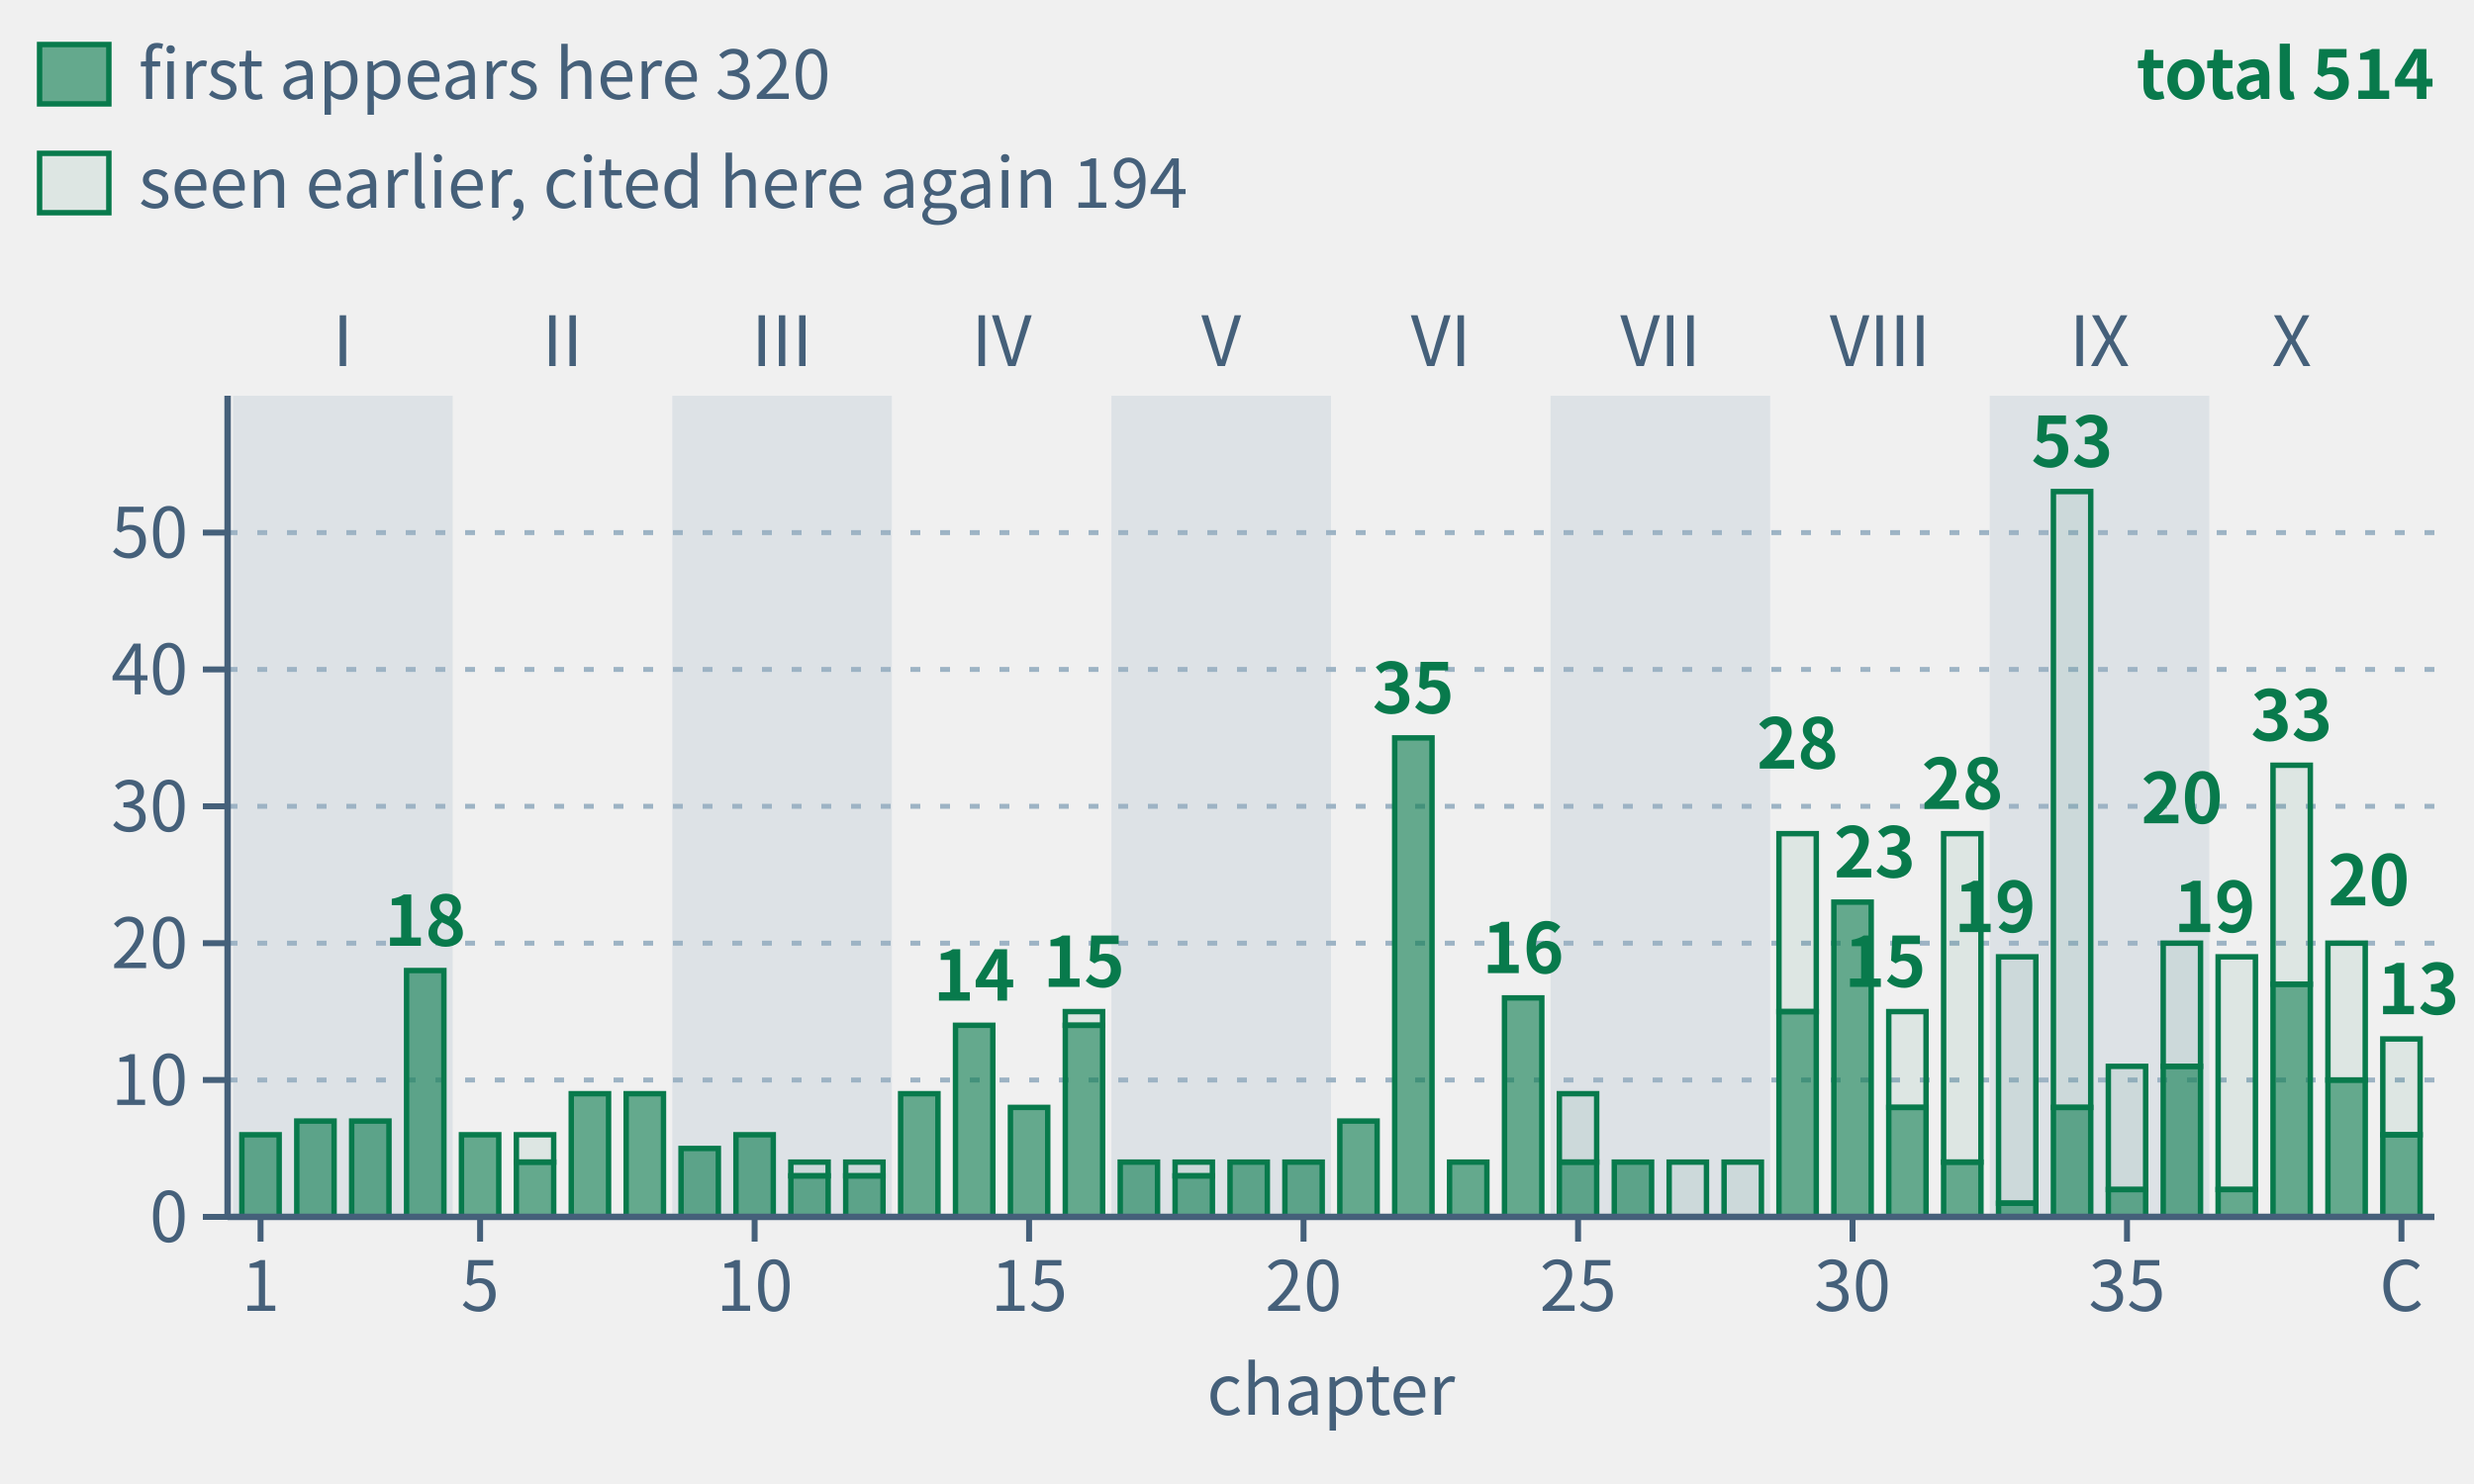
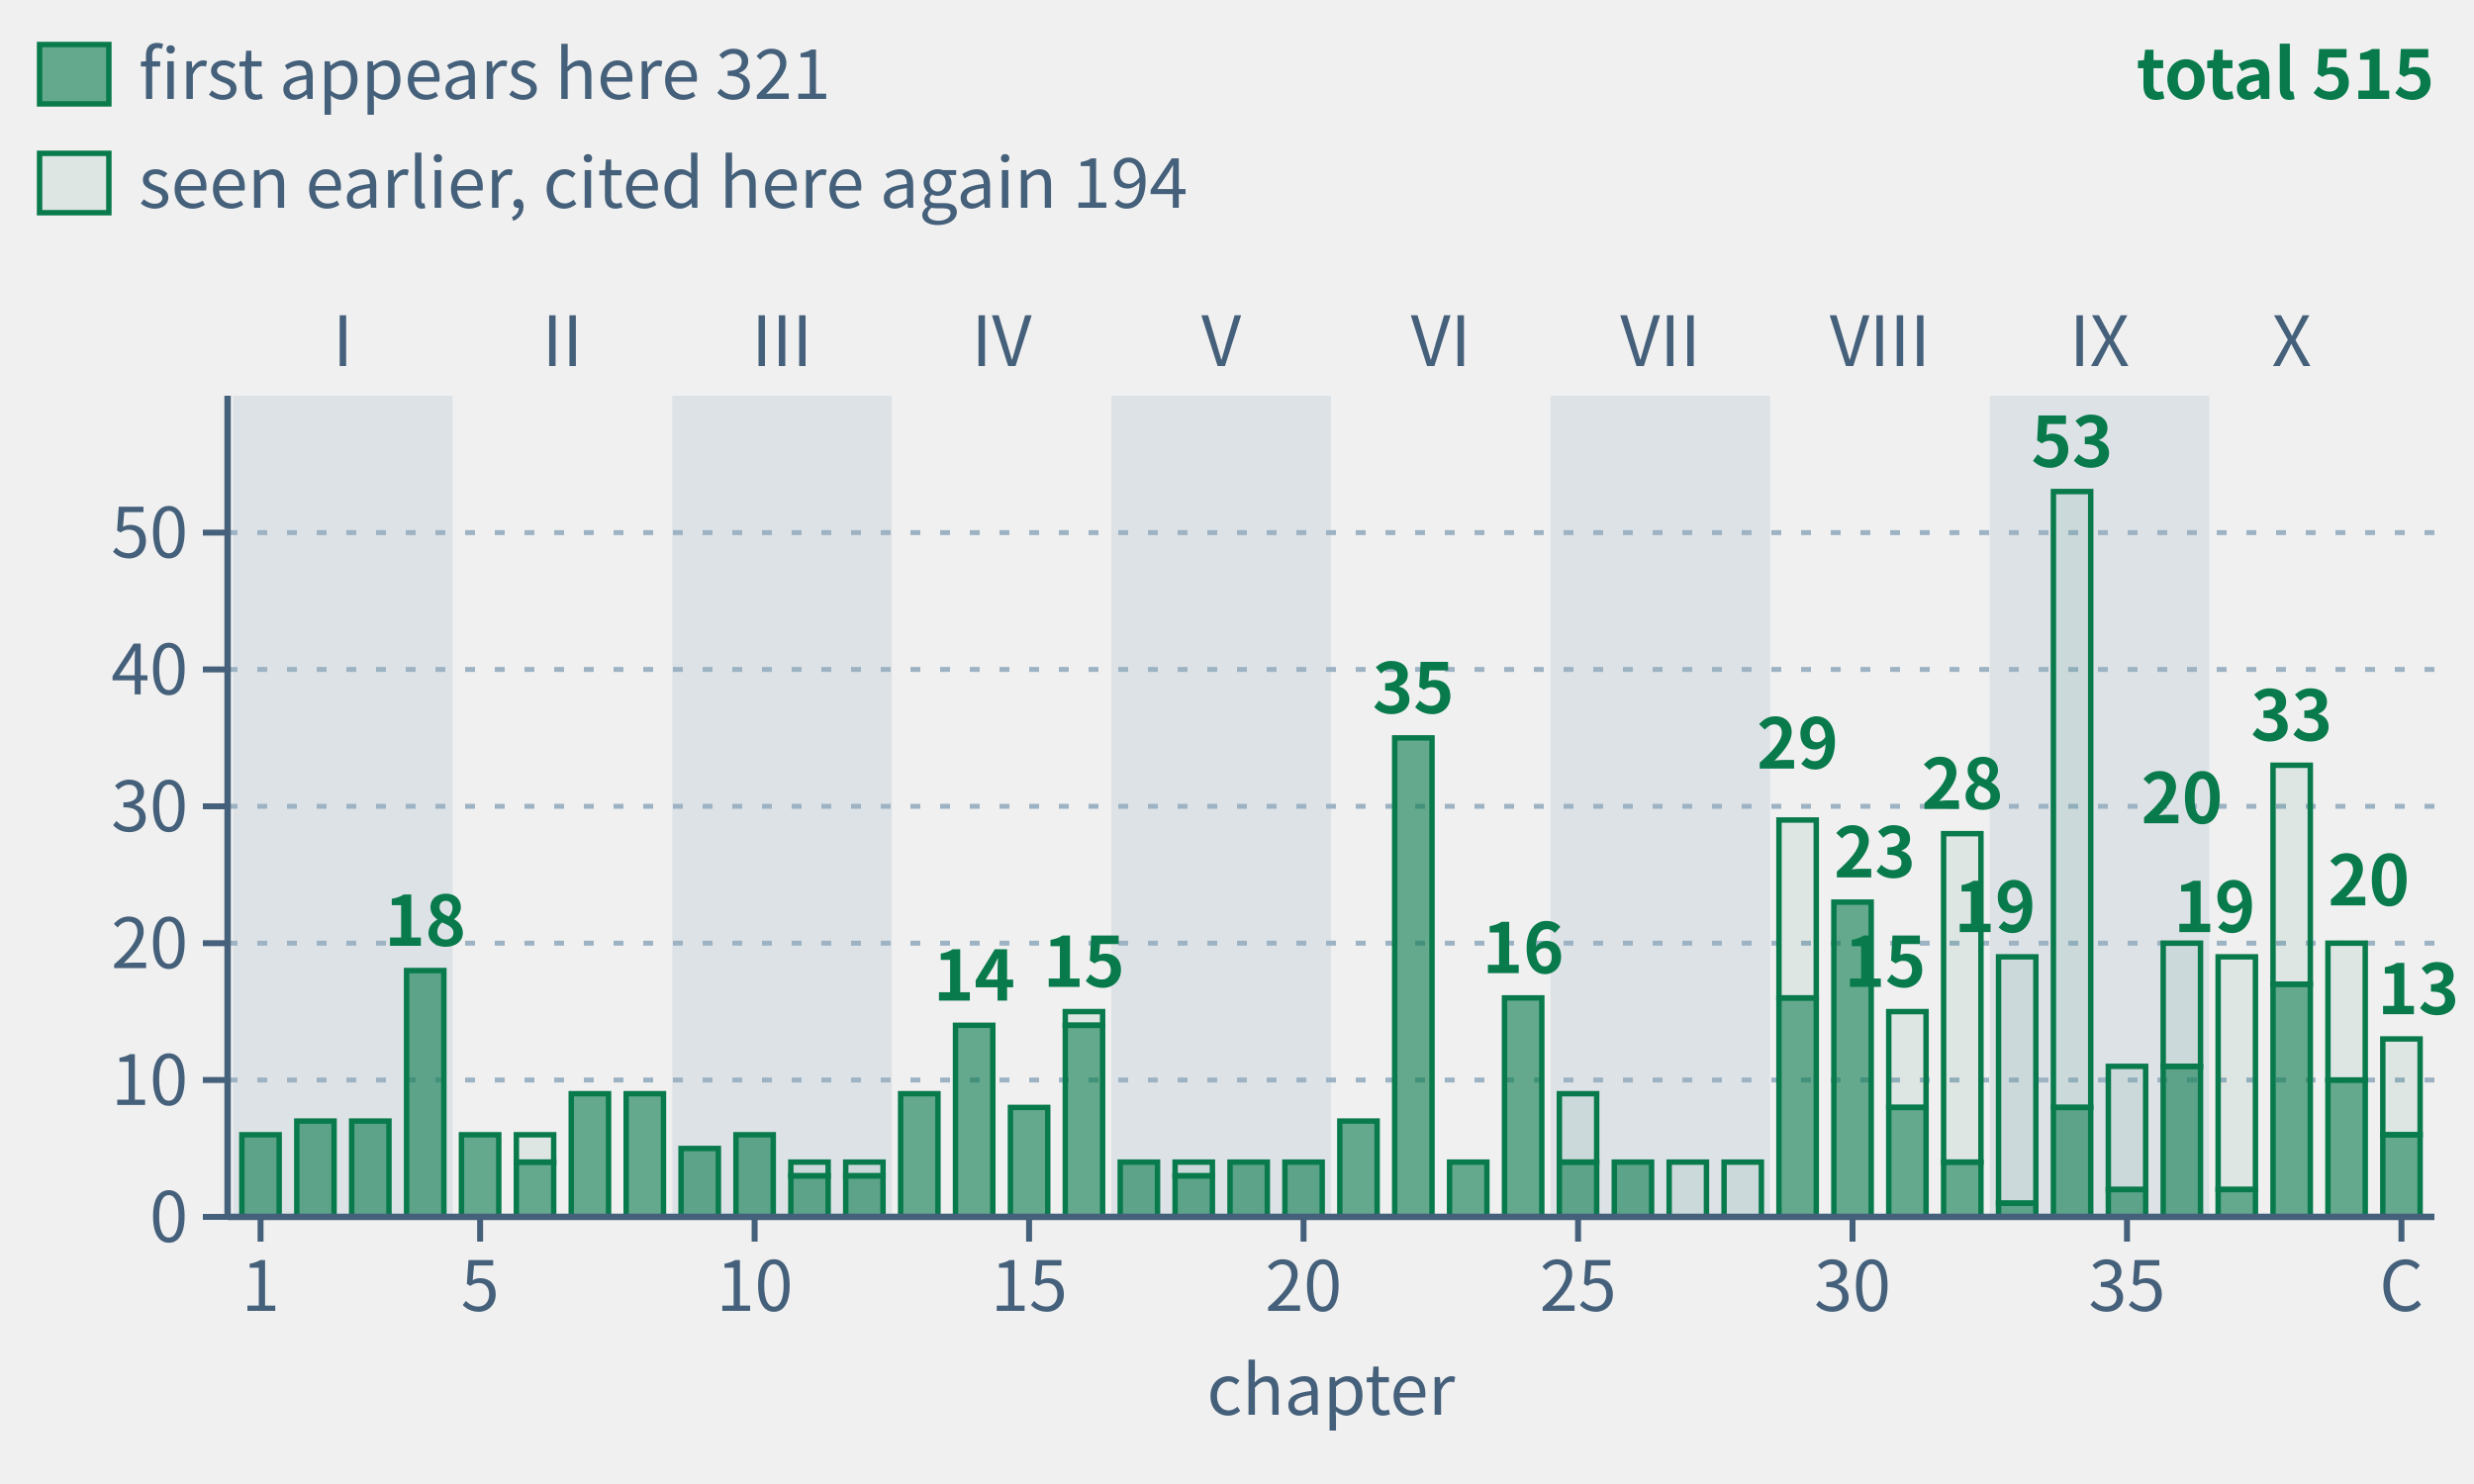
- <svg xmlns="http://www.w3.org/2000/svg" class="tr-fig" data-tr-fig="appc-theorems-by-chapter" data-lang="en" viewBox="0 0 500 300" width="500" height="300" font-family="'Noto Sans SC', 'Noto Sans CJK SC', 'Source Sans 3', 'PingFang SC', 'Microsoft YaHei', system-ui, sans-serif" role="img" aria-label="40 green bars in reading order, grouped by part. Each bar counts distinct frozen theorems cited by environment headers in that main chapter, including child pages. Total 514; solid sections count 320 first appearances, hollow sections 194 seen earlier. Reuse across main chapters counts again.">
+ <svg xmlns="http://www.w3.org/2000/svg" class="tr-fig" data-tr-fig="appc-theorems-by-chapter" data-lang="en" viewBox="0 0 500 300" width="500" height="300" font-family="'Noto Sans SC', 'Noto Sans CJK SC', 'Source Sans 3', 'PingFang SC', 'Microsoft YaHei', system-ui, sans-serif" role="img" aria-label="40 green bars in reading order, grouped by part. Each bar counts distinct frozen theorems cited by environment headers in that main chapter, including child pages. Total 515; solid sections count 321 first appearances, hollow sections 194 seen earlier. Reuse across main chapters counts again.">
  <style>.ts-ink{stroke:#0b1622}.tf-ink{fill:#0b1622}.ts-dim{stroke:#45607a}.tf-dim{fill:#45607a}.ts-faint{stroke:#9db3c4}.tf-faint{fill:#9db3c4}.ts-edge{stroke:#b9d0dd}.tf-edge{fill:#b9d0dd}.ts-hot{stroke:#5f9bb5}.tf-hot{fill:#5f9bb5}.ts-bg{stroke:#ffffff}.tf-bg{fill:#ffffff}.ts-panel{stroke:#eef5f9}.tf-panel{fill:#eef5f9}.ts-sheet{stroke:#f7fbfd}.tf-sheet{fill:#f7fbfd}.ts-cyan{stroke:#007c8a}.tf-cyan{fill:#007c8a}.ts-magenta{stroke:#b0128f}.tf-magenta{fill:#b0128f}.ts-amber{stroke:#946200}.tf-amber{fill:#946200}.ts-violet{stroke:#5a45c8}.tf-violet{fill:#5a45c8}.ts-ok{stroke:#087a4c}.tf-ok{fill:#087a4c}.ts-warn{stroke:#c21f3a}.tf-warn{fill:#c21f3a}.ts-blue{stroke:#1d5fd0}.tf-blue{fill:#1d5fd0}.ts-orange{stroke:#b85410}.tf-orange{fill:#b85410}.ts-sigma{stroke:#28405a}.tf-sigma{fill:#28405a}@media (prefers-color-scheme:dark){.ts-ink{stroke:#d4efff}.tf-ink{fill:#d4efff}.ts-dim{stroke:#6f8ea5}.tf-dim{fill:#6f8ea5}.ts-faint{stroke:#34506a}.tf-faint{fill:#34506a}.ts-edge{stroke:#143049}.tf-edge{fill:#143049}.ts-hot{stroke:#1f5d7c}.tf-hot{fill:#1f5d7c}.ts-bg{stroke:#03060c}.tf-bg{fill:#03060c}.ts-panel{stroke:#07101b}.tf-panel{fill:#07101b}.ts-sheet{stroke:#050c16}.tf-sheet{fill:#050c16}.ts-cyan{stroke:#19f0ff}.tf-cyan{fill:#19f0ff}.ts-magenta{stroke:#ff2fd0}.tf-magenta{fill:#ff2fd0}.ts-amber{stroke:#ffc83d}.tf-amber{fill:#ffc83d}.ts-violet{stroke:#9d8cff}.tf-violet{fill:#9d8cff}.ts-ok{stroke:#46ffb2}.tf-ok{fill:#46ffb2}.ts-warn{stroke:#ff5064}.tf-warn{fill:#ff5064}.ts-blue{stroke:#2a7bff}.tf-blue{fill:#2a7bff}.ts-orange{stroke:#ff8a3c}.tf-orange{fill:#ff8a3c}.ts-sigma{stroke:#cfe3ff}.tf-sigma{fill:#cfe3ff}}</style>
  <rect x="47.11" y="80" width="44.38" height="166" class="tf-faint" fill-opacity="0.22" />
  <text class="tf-dim" x="69.3" y="74" font-size="14" text-anchor="middle">I</text>
  <text class="tf-dim" x="113.68" y="74" font-size="14" text-anchor="middle">II</text>
  <rect x="135.87" y="80" width="44.38" height="166" class="tf-faint" fill-opacity="0.22" />
  <text class="tf-dim" x="158.05" y="74" font-size="14" text-anchor="middle">III</text>
  <text class="tf-dim" x="202.43" y="74" font-size="14" text-anchor="middle">IV</text>
  <rect x="224.62" y="80" width="44.38" height="166" class="tf-faint" fill-opacity="0.22" />
  <text class="tf-dim" x="246.81" y="74" font-size="14" text-anchor="middle">V</text>
  <text class="tf-dim" x="291.19" y="74" font-size="14" text-anchor="middle">VI</text>
  <rect x="313.38" y="80" width="44.38" height="166" class="tf-faint" fill-opacity="0.22" />
  <text class="tf-dim" x="335.57" y="74" font-size="14" text-anchor="middle">VII</text>
  <text class="tf-dim" x="379.95" y="74" font-size="14" text-anchor="middle">VIII</text>
  <rect x="402.13" y="80" width="44.38" height="166" class="tf-faint" fill-opacity="0.22" />
  <text class="tf-dim" x="424.32" y="74" font-size="14" text-anchor="middle">IX</text>
  <text class="tf-dim" x="463.15" y="74" font-size="14" text-anchor="middle">X</text>
  <line x1="46" y1="218.33" x2="492" y2="218.33" class="ts-faint" stroke-width="1" stroke-dasharray="2 4" fill="none" />
  <line x1="46" y1="190.67" x2="492" y2="190.67" class="ts-faint" stroke-width="1" stroke-dasharray="2 4" fill="none" />
  <line x1="46" y1="163" x2="492" y2="163" class="ts-faint" stroke-width="1" stroke-dasharray="2 4" fill="none" />
  <line x1="46" y1="135.33" x2="492" y2="135.33" class="ts-faint" stroke-width="1" stroke-dasharray="2 4" fill="none" />
  <line x1="46" y1="107.67" x2="492" y2="107.67" class="ts-faint" stroke-width="1" stroke-dasharray="2 4" fill="none" />
  <rect x="48.88" y="229.4" width="7.54" height="16.6" class="ts-ok tf-ok" stroke-width="1.1" fill-opacity="0.6" />
  <rect x="59.98" y="226.63" width="7.54" height="19.37" class="ts-ok tf-ok" stroke-width="1.1" fill-opacity="0.6" />
  <rect x="71.07" y="226.63" width="7.54" height="19.37" class="ts-ok tf-ok" stroke-width="1.1" fill-opacity="0.6" />
  <rect x="82.17" y="196.2" width="7.54" height="49.8" class="ts-ok tf-ok" stroke-width="1.1" fill-opacity="0.6" />
  <rect x="93.26" y="229.4" width="7.54" height="16.6" class="ts-ok tf-ok" stroke-width="1.1" fill-opacity="0.6" />
  <rect x="104.36" y="229.4" width="7.54" height="5.53" class="ts-ok tf-ok" stroke-width="1.1" fill-opacity="0.08" />
  <rect x="104.36" y="234.93" width="7.54" height="11.07" class="ts-ok tf-ok" stroke-width="1.1" fill-opacity="0.6" />
  <rect x="115.45" y="221.1" width="7.54" height="24.9" class="ts-ok tf-ok" stroke-width="1.1" fill-opacity="0.6" />
  <rect x="126.55" y="221.1" width="7.54" height="24.9" class="ts-ok tf-ok" stroke-width="1.1" fill-opacity="0.6" />
  <rect x="137.64" y="232.17" width="7.54" height="13.83" class="ts-ok tf-ok" stroke-width="1.1" fill-opacity="0.6" />
  <rect x="148.74" y="229.4" width="7.54" height="16.6" class="ts-ok tf-ok" stroke-width="1.1" fill-opacity="0.6" />
  <rect x="159.83" y="234.93" width="7.54" height="2.77" class="ts-ok tf-ok" stroke-width="1.1" fill-opacity="0.08" />
  <rect x="159.83" y="237.7" width="7.54" height="8.3" class="ts-ok tf-ok" stroke-width="1.1" fill-opacity="0.6" />
  <rect x="170.92" y="234.93" width="7.54" height="2.77" class="ts-ok tf-ok" stroke-width="1.1" fill-opacity="0.08" />
  <rect x="170.92" y="237.7" width="7.54" height="8.3" class="ts-ok tf-ok" stroke-width="1.1" fill-opacity="0.6" />
  <rect x="182.02" y="221.1" width="7.54" height="24.9" class="ts-ok tf-ok" stroke-width="1.1" fill-opacity="0.6" />
  <rect x="193.11" y="207.27" width="7.54" height="38.73" class="ts-ok tf-ok" stroke-width="1.1" fill-opacity="0.6" />
  <rect x="204.21" y="223.87" width="7.54" height="22.13" class="ts-ok tf-ok" stroke-width="1.1" fill-opacity="0.6" />
  <rect x="215.3" y="204.5" width="7.54" height="2.77" class="ts-ok tf-ok" stroke-width="1.1" fill-opacity="0.08" />
  <rect x="215.3" y="207.27" width="7.54" height="38.73" class="ts-ok tf-ok" stroke-width="1.1" fill-opacity="0.6" />
  <rect x="226.4" y="234.93" width="7.54" height="11.07" class="ts-ok tf-ok" stroke-width="1.1" fill-opacity="0.6" />
  <rect x="237.49" y="234.93" width="7.54" height="2.77" class="ts-ok tf-ok" stroke-width="1.1" fill-opacity="0.08" />
  <rect x="237.49" y="237.7" width="7.54" height="8.3" class="ts-ok tf-ok" stroke-width="1.1" fill-opacity="0.6" />
  <rect x="248.59" y="234.93" width="7.54" height="11.07" class="ts-ok tf-ok" stroke-width="1.1" fill-opacity="0.6" />
  <rect x="259.68" y="234.93" width="7.54" height="11.07" class="ts-ok tf-ok" stroke-width="1.1" fill-opacity="0.6" />
  <rect x="270.78" y="226.63" width="7.54" height="19.37" class="ts-ok tf-ok" stroke-width="1.1" fill-opacity="0.6" />
  <rect x="281.87" y="149.17" width="7.54" height="96.83" class="ts-ok tf-ok" stroke-width="1.1" fill-opacity="0.6" />
  <rect x="292.96" y="234.93" width="7.54" height="11.07" class="ts-ok tf-ok" stroke-width="1.1" fill-opacity="0.6" />
  <rect x="304.06" y="201.73" width="7.54" height="44.27" class="ts-ok tf-ok" stroke-width="1.1" fill-opacity="0.6" />
  <rect x="315.15" y="221.1" width="7.54" height="13.83" class="ts-ok tf-ok" stroke-width="1.1" fill-opacity="0.08" />
  <rect x="315.15" y="234.93" width="7.54" height="11.07" class="ts-ok tf-ok" stroke-width="1.1" fill-opacity="0.6" />
  <rect x="326.25" y="234.93" width="7.54" height="11.07" class="ts-ok tf-ok" stroke-width="1.1" fill-opacity="0.6" />
  <rect x="337.34" y="234.93" width="7.54" height="11.07" class="ts-ok tf-ok" stroke-width="1.1" fill-opacity="0.08" />
  <rect x="348.44" y="234.93" width="7.54" height="11.07" class="ts-ok tf-ok" stroke-width="1.1" fill-opacity="0.08" />
-   <rect x="359.53" y="168.53" width="7.54" height="35.97" class="ts-ok tf-ok" stroke-width="1.1" fill-opacity="0.08" />
-   <rect x="359.53" y="204.5" width="7.54" height="41.5" class="ts-ok tf-ok" stroke-width="1.1" fill-opacity="0.6" />
+   <rect x="359.53" y="165.77" width="7.54" height="35.97" class="ts-ok tf-ok" stroke-width="1.1" fill-opacity="0.08" />
+   <rect x="359.53" y="201.73" width="7.54" height="44.27" class="ts-ok tf-ok" stroke-width="1.1" fill-opacity="0.6" />
  <rect x="370.63" y="182.37" width="7.54" height="63.63" class="ts-ok tf-ok" stroke-width="1.1" fill-opacity="0.6" />
  <rect x="381.72" y="204.5" width="7.54" height="19.37" class="ts-ok tf-ok" stroke-width="1.1" fill-opacity="0.08" />
  <rect x="381.72" y="223.87" width="7.54" height="22.13" class="ts-ok tf-ok" stroke-width="1.1" fill-opacity="0.6" />
  <rect x="392.81" y="168.53" width="7.54" height="66.4" class="ts-ok tf-ok" stroke-width="1.1" fill-opacity="0.08" />
  <rect x="392.81" y="234.93" width="7.54" height="11.07" class="ts-ok tf-ok" stroke-width="1.1" fill-opacity="0.6" />
  <rect x="403.91" y="193.43" width="7.54" height="49.8" class="ts-ok tf-ok" stroke-width="1.1" fill-opacity="0.08" />
  <rect x="403.91" y="243.23" width="7.54" height="2.77" class="ts-ok tf-ok" stroke-width="1.1" fill-opacity="0.6" />
  <rect x="415" y="99.37" width="7.54" height="124.5" class="ts-ok tf-ok" stroke-width="1.1" fill-opacity="0.08" />
  <rect x="415" y="223.87" width="7.54" height="22.13" class="ts-ok tf-ok" stroke-width="1.1" fill-opacity="0.6" />
  <rect x="426.1" y="215.57" width="7.54" height="24.9" class="ts-ok tf-ok" stroke-width="1.1" fill-opacity="0.08" />
  <rect x="426.1" y="240.47" width="7.54" height="5.53" class="ts-ok tf-ok" stroke-width="1.1" fill-opacity="0.6" />
  <rect x="437.19" y="190.67" width="7.54" height="24.9" class="ts-ok tf-ok" stroke-width="1.1" fill-opacity="0.08" />
  <rect x="437.19" y="215.57" width="7.54" height="30.43" class="ts-ok tf-ok" stroke-width="1.1" fill-opacity="0.6" />
  <rect x="448.29" y="193.43" width="7.54" height="47.03" class="ts-ok tf-ok" stroke-width="1.1" fill-opacity="0.08" />
  <rect x="448.29" y="240.47" width="7.54" height="5.53" class="ts-ok tf-ok" stroke-width="1.1" fill-opacity="0.6" />
  <rect x="459.38" y="154.7" width="7.54" height="44.27" class="ts-ok tf-ok" stroke-width="1.1" fill-opacity="0.08" />
  <rect x="459.38" y="198.97" width="7.54" height="47.03" class="ts-ok tf-ok" stroke-width="1.1" fill-opacity="0.6" />
  <rect x="470.48" y="190.67" width="7.54" height="27.67" class="ts-ok tf-ok" stroke-width="1.1" fill-opacity="0.08" />
  <rect x="470.48" y="218.33" width="7.54" height="27.67" class="ts-ok tf-ok" stroke-width="1.1" fill-opacity="0.6" />
  <rect x="481.57" y="210.03" width="7.54" height="19.37" class="ts-ok tf-ok" stroke-width="1.1" fill-opacity="0.08" />
  <rect x="481.57" y="229.4" width="7.54" height="16.6" class="ts-ok tf-ok" stroke-width="1.1" fill-opacity="0.6" />
  <text class="tf-ok" x="85.94" y="191.2" font-size="14" text-anchor="middle" font-weight="600">18</text>
  <text class="tf-ok" x="196.89" y="202.27" font-size="14" text-anchor="middle" font-weight="600">14</text>
  <text class="tf-ok" x="219.07" y="199.5" font-size="14" text-anchor="middle" font-weight="600">15</text>
  <text class="tf-ok" x="285.64" y="144.17" font-size="14" text-anchor="middle" font-weight="600">35</text>
  <text class="tf-ok" x="307.83" y="196.73" font-size="14" text-anchor="middle" font-weight="600">16</text>
-   <text class="tf-ok" x="363.3" y="155.37" font-size="14" text-anchor="middle" font-weight="600">28</text>
+   <text class="tf-ok" x="363.3" y="155.37" font-size="14" text-anchor="middle" font-weight="600">29</text>
  <text class="tf-ok" x="370.63" y="177.37" font-size="14" font-weight="600">23</text>
  <text class="tf-ok" x="389.26" y="199.5" font-size="14" text-anchor="end" font-weight="600">15</text>
  <text class="tf-ok" x="396.59" y="163.53" font-size="14" text-anchor="middle" font-weight="600">28</text>
  <text class="tf-ok" x="411.45" y="188.43" font-size="14" text-anchor="end" font-weight="600">19</text>
  <text class="tf-ok" x="418.78" y="94.37" font-size="14" text-anchor="middle" font-weight="600">53</text>
  <text class="tf-ok" x="440.97" y="166.43" font-size="14" text-anchor="middle" font-weight="600">20</text>
  <text class="tf-ok" x="455.83" y="188.43" font-size="14" text-anchor="end" font-weight="600">19</text>
  <text class="tf-ok" x="463.15" y="149.7" font-size="14" text-anchor="middle" font-weight="600">33</text>
  <text class="tf-ok" x="470.48" y="183.03" font-size="14" font-weight="600">20</text>
  <text class="tf-ok" x="497" y="205.03" font-size="14" text-anchor="end" font-weight="600">13</text>
  <line x1="46" y1="246" x2="492" y2="246" class="ts-dim" stroke-width="1.3" fill="none" />
  <line x1="52.66" y1="246" x2="52.66" y2="251" class="ts-dim" stroke-width="1.2" fill="none" />
  <text class="tf-dim" x="52.66" y="265" font-size="14" text-anchor="middle">1</text>
  <line x1="97.03" y1="246" x2="97.03" y2="251" class="ts-dim" stroke-width="1.2" fill="none" />
  <text class="tf-dim" x="97.03" y="265" font-size="14" text-anchor="middle">5</text>
  <line x1="152.51" y1="246" x2="152.51" y2="251" class="ts-dim" stroke-width="1.2" fill="none" />
  <text class="tf-dim" x="152.51" y="265" font-size="14" text-anchor="middle">10</text>
  <line x1="207.98" y1="246" x2="207.98" y2="251" class="ts-dim" stroke-width="1.2" fill="none" />
  <text class="tf-dim" x="207.98" y="265" font-size="14" text-anchor="middle">15</text>
  <line x1="263.45" y1="246" x2="263.45" y2="251" class="ts-dim" stroke-width="1.2" fill="none" />
  <text class="tf-dim" x="263.45" y="265" font-size="14" text-anchor="middle">20</text>
  <line x1="318.93" y1="246" x2="318.93" y2="251" class="ts-dim" stroke-width="1.2" fill="none" />
  <text class="tf-dim" x="318.93" y="265" font-size="14" text-anchor="middle">25</text>
  <line x1="374.4" y1="246" x2="374.4" y2="251" class="ts-dim" stroke-width="1.2" fill="none" />
  <text class="tf-dim" x="374.4" y="265" font-size="14" text-anchor="middle">30</text>
  <line x1="429.87" y1="246" x2="429.87" y2="251" class="ts-dim" stroke-width="1.2" fill="none" />
  <text class="tf-dim" x="429.87" y="265" font-size="14" text-anchor="middle">35</text>
  <line x1="485.34" y1="246" x2="485.34" y2="251" class="ts-dim" stroke-width="1.2" fill="none" />
  <text class="tf-dim" x="485.34" y="265" font-size="14" text-anchor="middle">C</text>
  <text class="tf-dim" x="269" y="286" font-size="14" text-anchor="middle">chapter</text>
  <line x1="46" y1="80" x2="46" y2="246" class="ts-dim" stroke-width="1.3" fill="none" />
  <line x1="41" y1="246" x2="46" y2="246" class="ts-dim" stroke-width="1.2" fill="none" />
  <text class="tf-dim" x="38" y="251.04" font-size="14" text-anchor="end">0</text>
  <line x1="41" y1="218.33" x2="46" y2="218.33" class="ts-dim" stroke-width="1.2" fill="none" />
  <text class="tf-dim" x="38" y="223.37" font-size="14" text-anchor="end">10</text>
  <line x1="41" y1="190.67" x2="46" y2="190.67" class="ts-dim" stroke-width="1.2" fill="none" />
  <text class="tf-dim" x="38" y="195.71" font-size="14" text-anchor="end">20</text>
  <line x1="41" y1="163" x2="46" y2="163" class="ts-dim" stroke-width="1.2" fill="none" />
  <text class="tf-dim" x="38" y="168.04" font-size="14" text-anchor="end">30</text>
  <line x1="41" y1="135.33" x2="46" y2="135.33" class="ts-dim" stroke-width="1.2" fill="none" />
  <text class="tf-dim" x="38" y="140.37" font-size="14" text-anchor="end">40</text>
  <line x1="41" y1="107.67" x2="46" y2="107.67" class="ts-dim" stroke-width="1.2" fill="none" />
  <text class="tf-dim" x="38" y="112.71" font-size="14" text-anchor="end">50</text>
  <rect x="8" y="9" width="14" height="12" class="ts-ok tf-ok" stroke-width="1.1" fill-opacity="0.6" />
-   <text class="tf-dim" x="28" y="20" font-size="14">first appears here 320</text>
+   <text class="tf-dim" x="28" y="20" font-size="14">first appears here 321</text>
  <rect x="8" y="31" width="14" height="12" class="ts-ok tf-ok" stroke-width="1.1" fill-opacity="0.08" />
  <text class="tf-dim" x="28" y="42" font-size="14">seen earlier, cited here again 194</text>
-   <text class="tf-ok" x="492" y="20" font-size="14" text-anchor="end" font-weight="600">total 514</text>
+   <text class="tf-ok" x="492" y="20" font-size="14" text-anchor="end" font-weight="600">total 515</text>
</svg>
